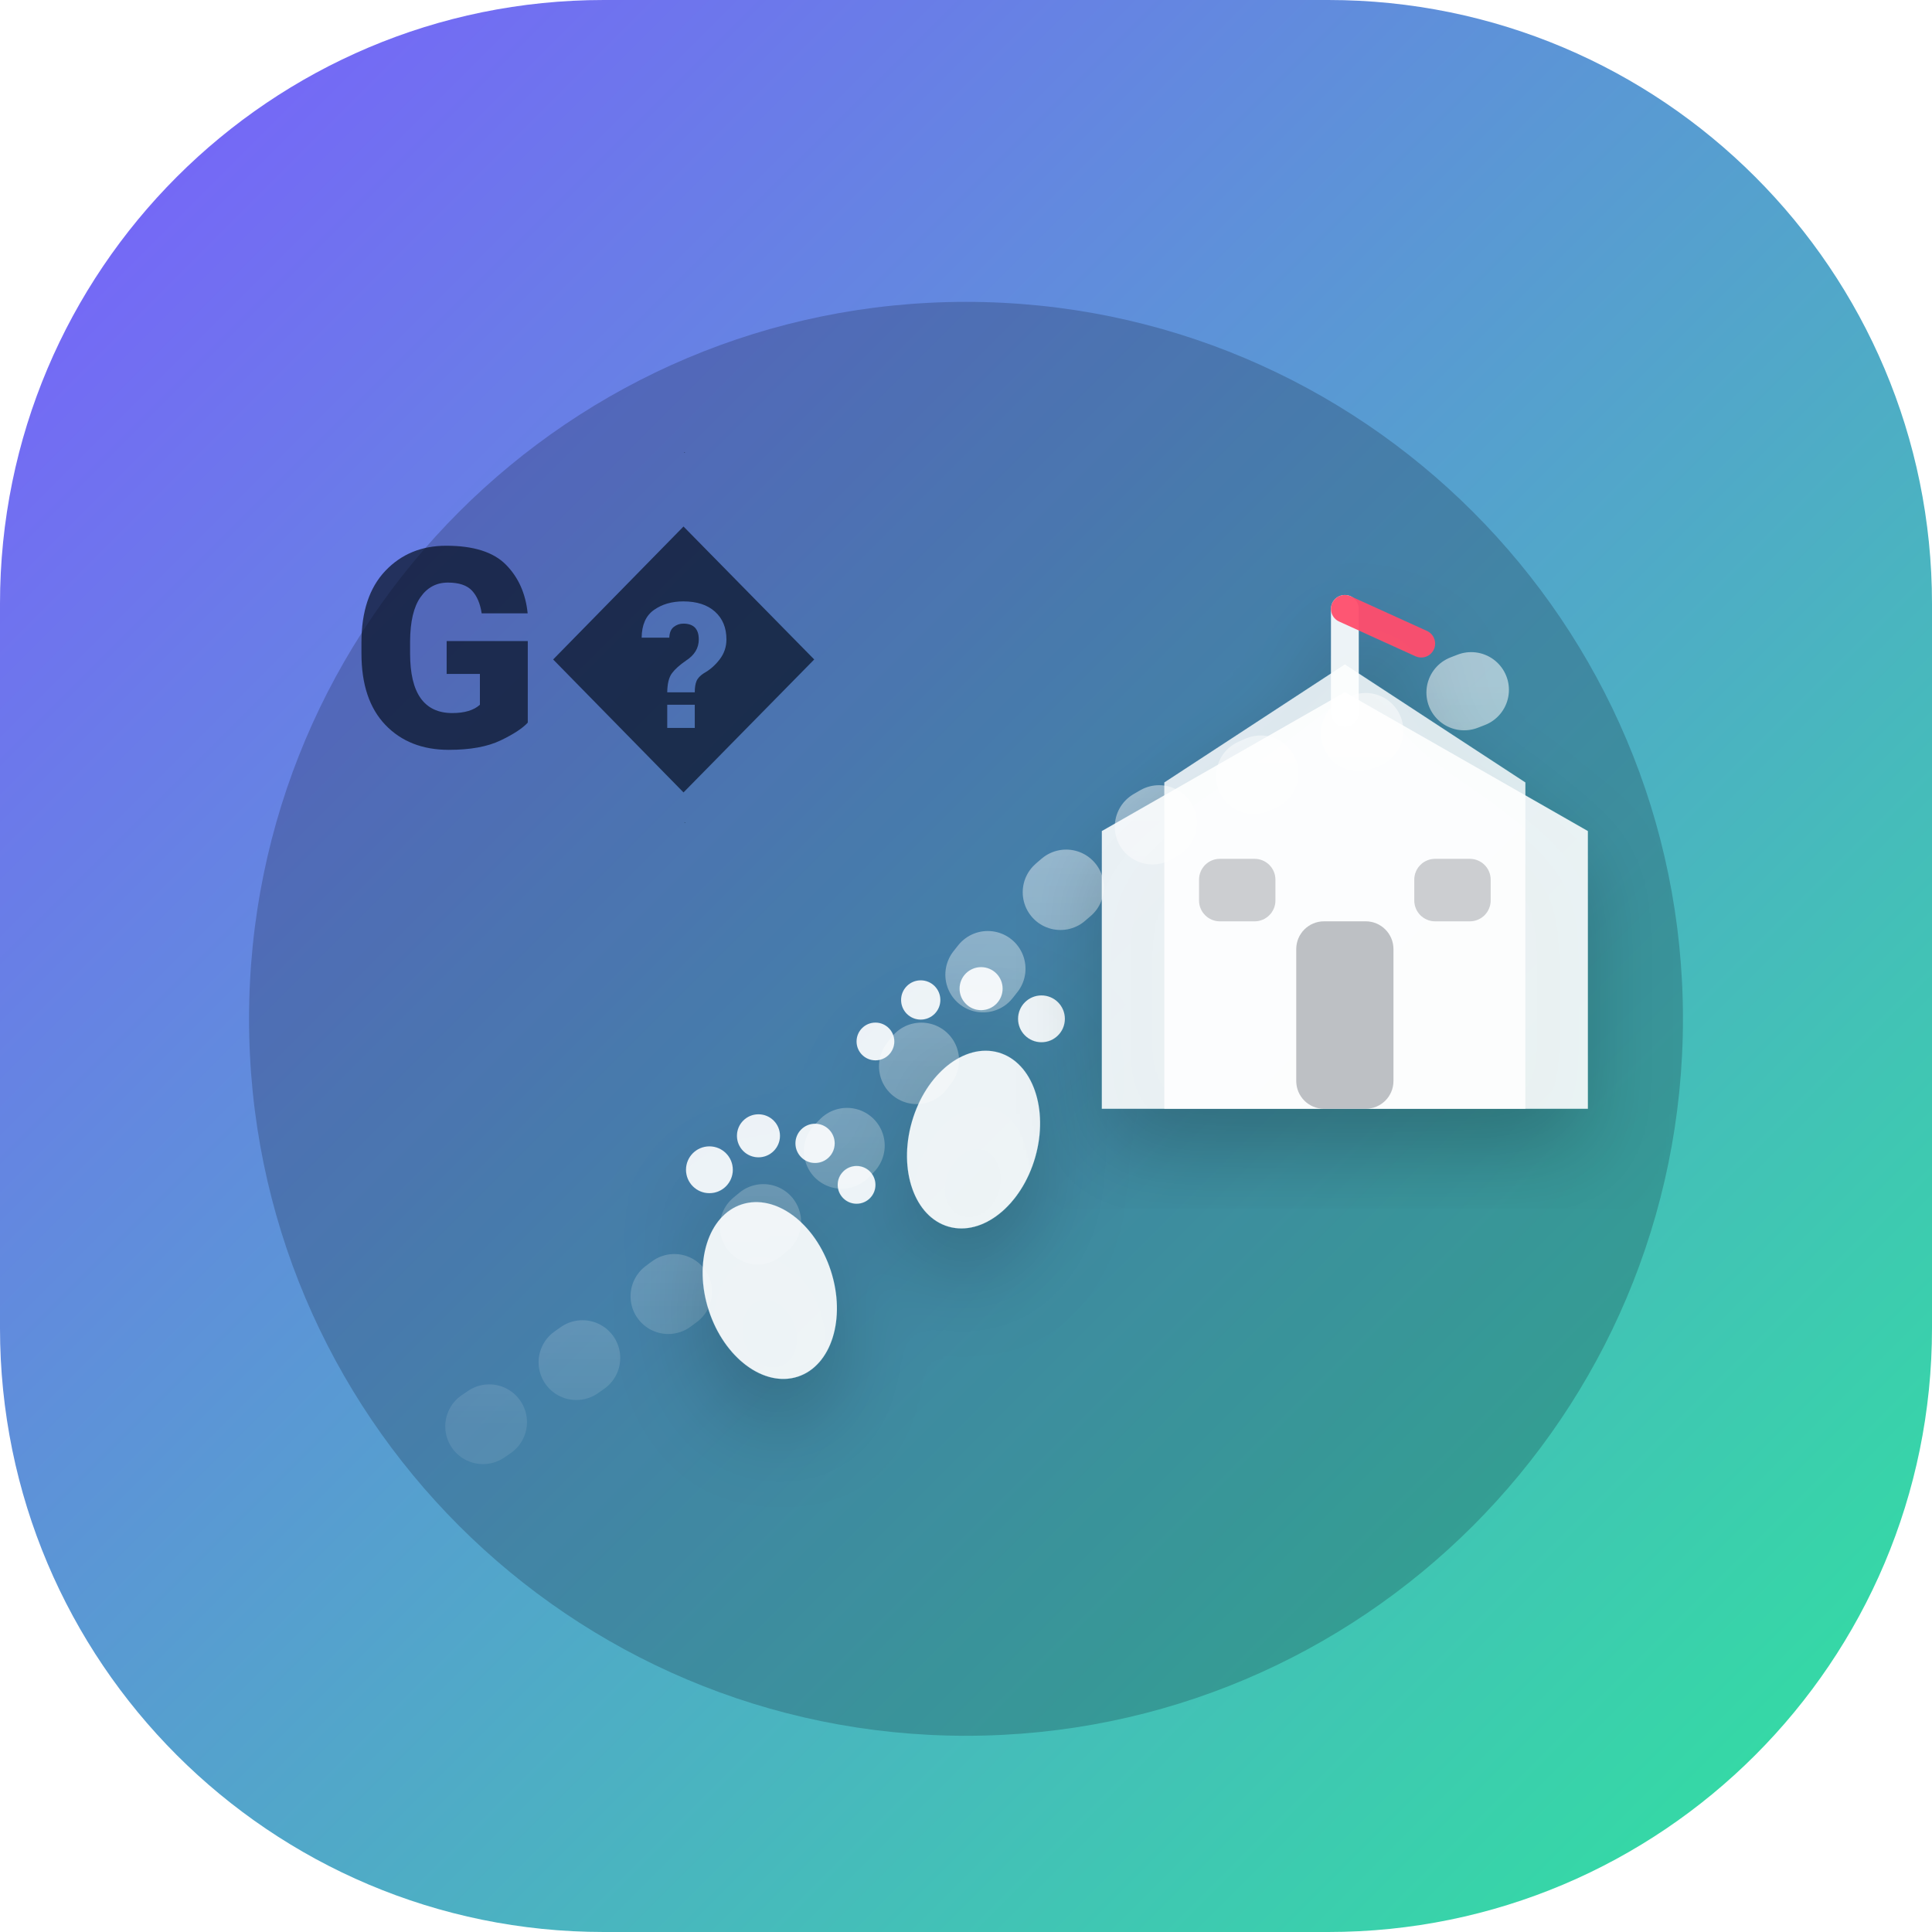
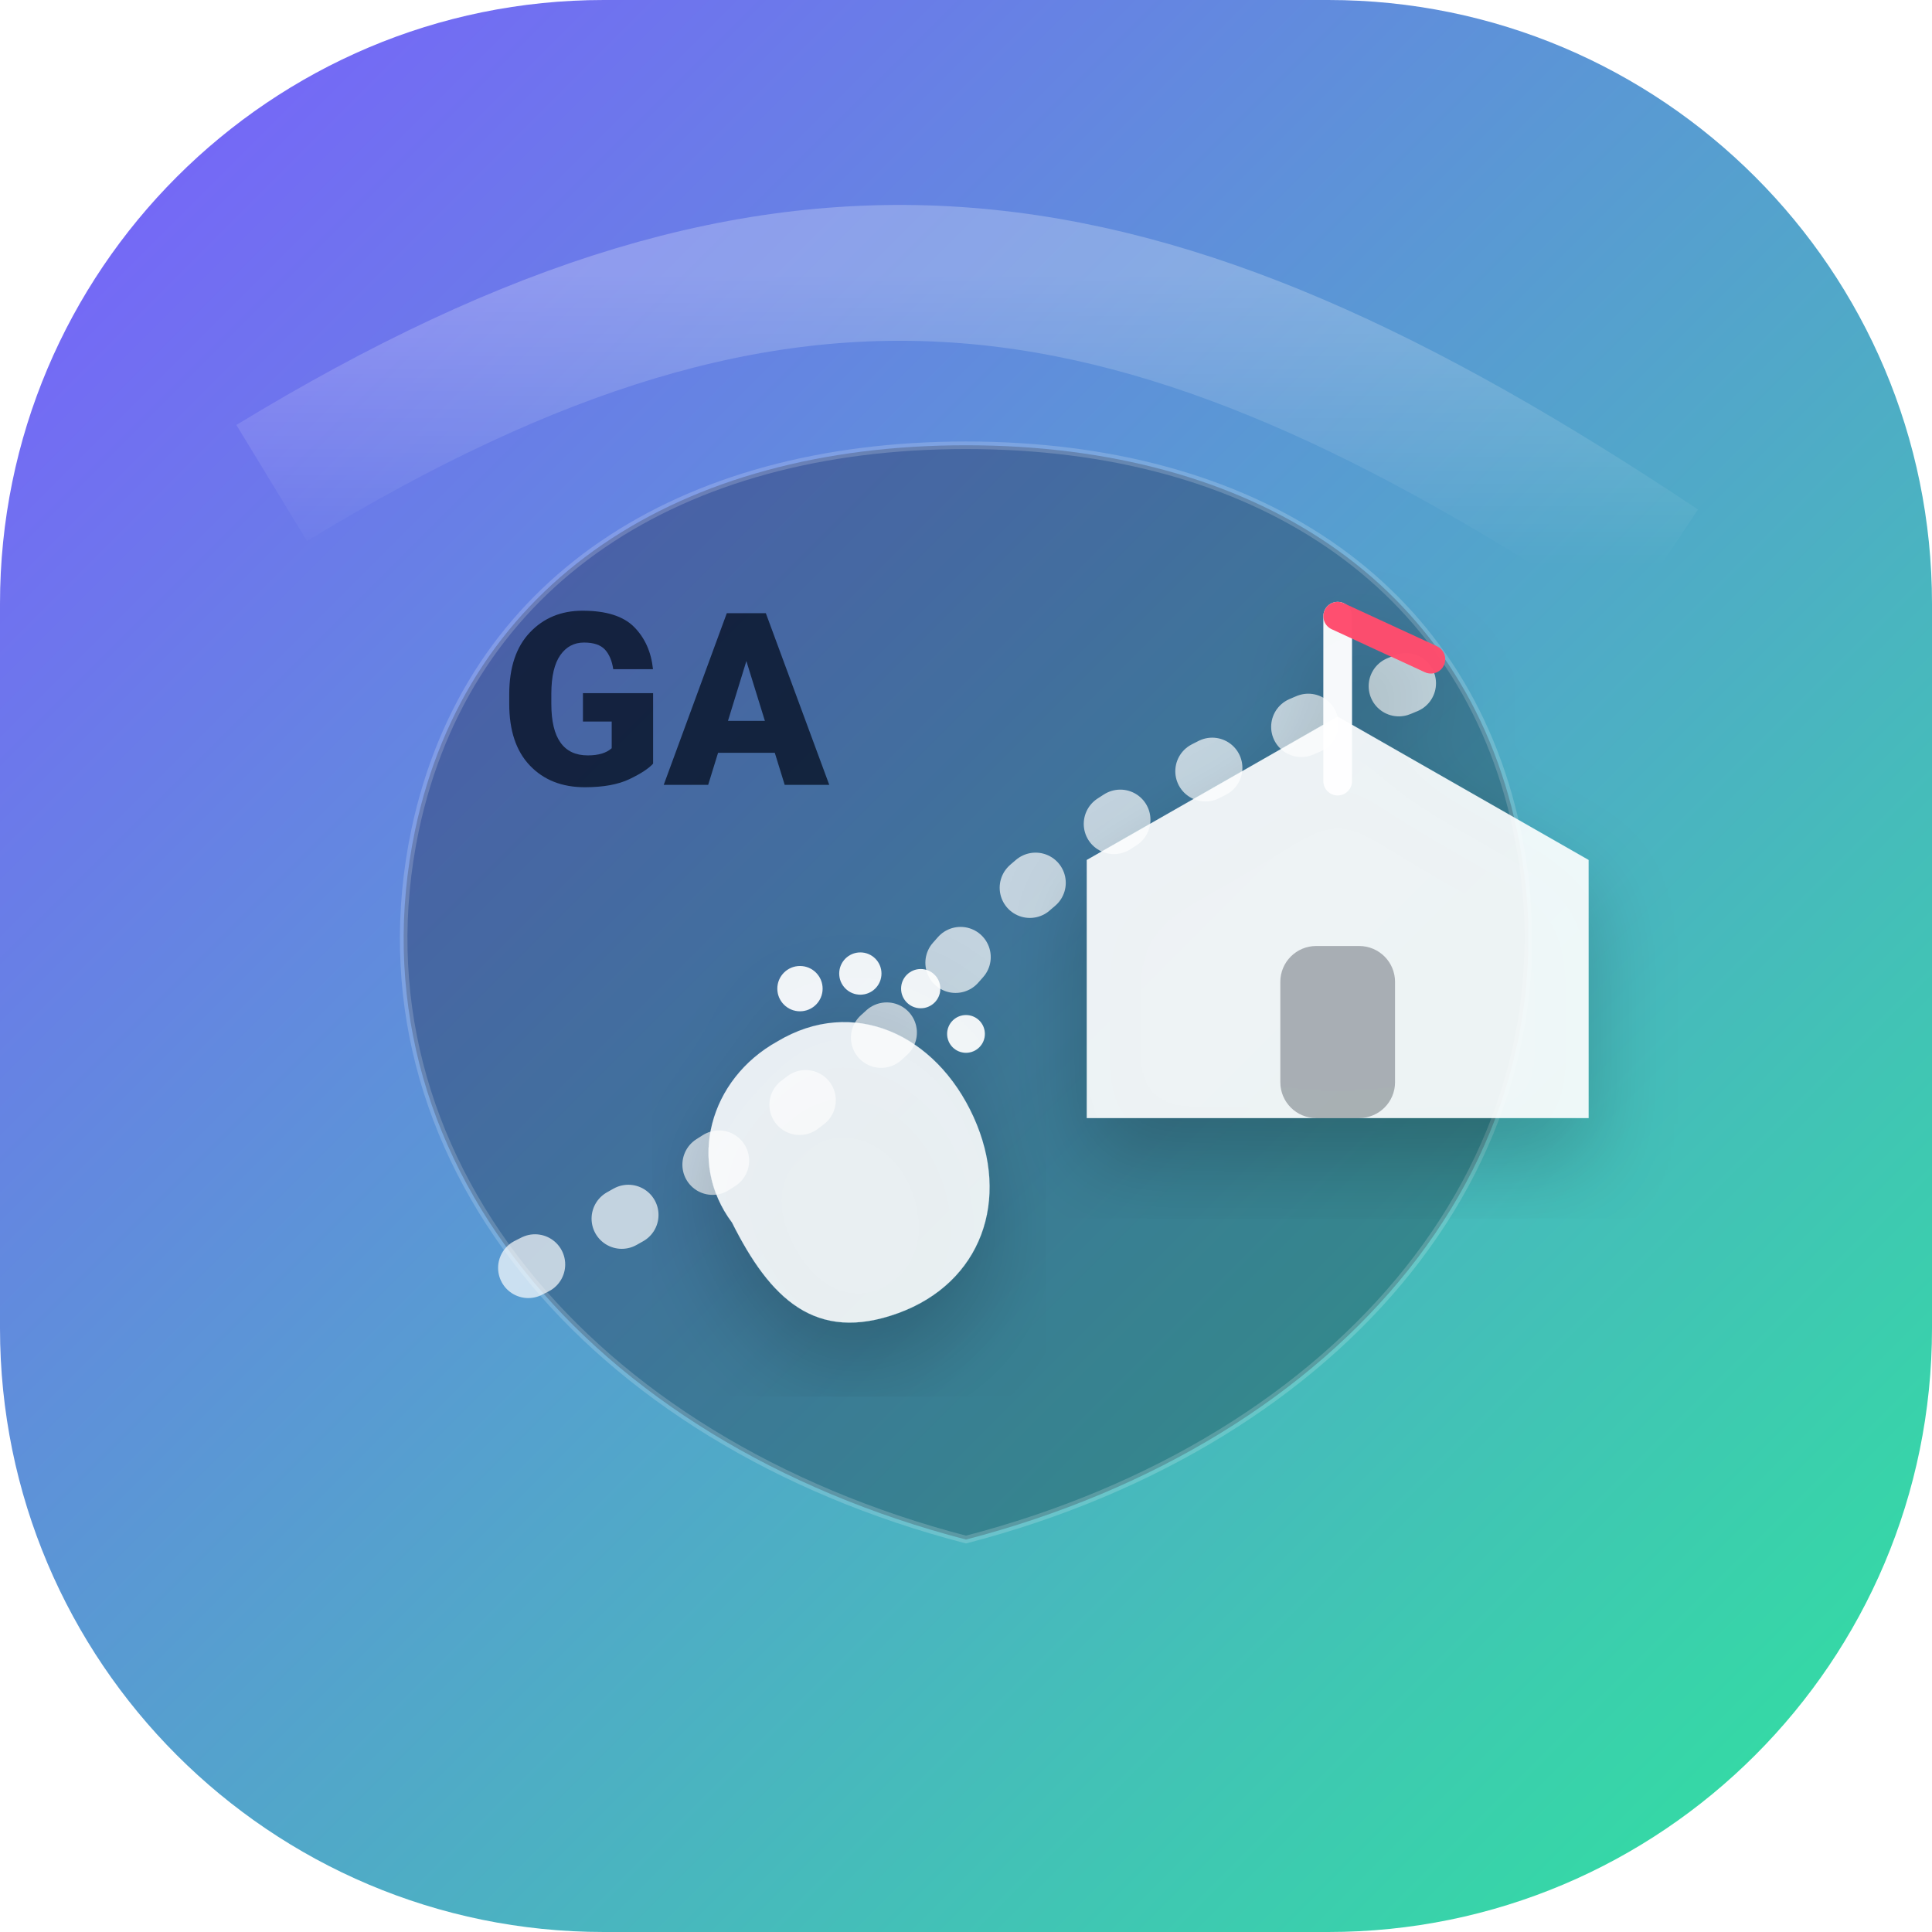
<svg xmlns="http://www.w3.org/2000/svg" viewBox="0 0 512 512">
  <defs>
    <linearGradient id="bg" x1="0" x2="1" y1="0" y2="1">
      <stop offset="0" stop-color="#7c5cff" />
      <stop offset="1" stop-color="#2ee59d" />
    </linearGradient>
-     <linearGradient id="path" x1="0" x2="0" y1="0" y2="1">
-       <stop offset="0" stop-color="rgba(255,255,255,0.60)" />
-       <stop offset="1" stop-color="rgba(255,255,255,0.10)" />
+     <linearGradient id="shine" x1="0" x2="0" y1="0" y2="1">
+       <stop offset="0" stop-color="rgba(255,255,255,0.26)" />
+       <stop offset="1" stop-color="rgba(255,255,255,0.00)" />
    </linearGradient>
    <filter id="soft" x="-20%" y="-20%" width="140%" height="140%">
      <feDropShadow dx="0" dy="12" stdDeviation="12" flood-color="#000" flood-opacity=".22" />
    </filter>
  </defs>
  <rect width="512" height="512" rx="160" fill="url(#bg)" />
-   <circle cx="256" cy="270" r="190" fill="rgba(11,16,32,0.22)" />
-   <path d="M128 378 C 196 332, 228 306, 252 270 C 286 220, 320 210, 392 182" fill="none" stroke="url(#path)" stroke-width="20" stroke-linecap="round" stroke-dasharray="2 28" opacity="0.9" />
-   <g fill="rgba(255,255,255,0.90)" filter="url(#soft)" transform="translate(0 6)">
-     <ellipse cx="204" cy="336" rx="17" ry="24" transform="rotate(-18 204 336)" />
-     <circle cx="188" cy="304" r="6.2" />
-     <circle cx="201" cy="295" r="5.7" />
-     <circle cx="216" cy="297" r="5.2" />
-     <circle cx="227" cy="308" r="5.0" />
-     <ellipse cx="258" cy="296" rx="17" ry="24" transform="rotate(16 258 296)" />
-     <circle cx="276" cy="264" r="6.2" />
-     <circle cx="260" cy="256" r="5.7" />
-     <circle cx="244" cy="259" r="5.2" />
-     <circle cx="232" cy="270" r="5.0" />
+   <path d="M72 128 C 210 44, 302 58, 440 150" fill="none" stroke="url(#shine)" stroke-width="36" opacity="0.95" />
+   <path d="M256 118        C 332 118, 388 154, 402 220        C 420 306, 356 382, 256 408        C 156 382, 92 306, 110 220        C 124 154, 180 118, 256 118 Z" fill="rgba(11,16,32,0.30)" stroke="rgba(255,255,255,0.18)" stroke-width="2" />
+   <path d="M140 336 C 196 308, 230 282, 256 252 C 292 212, 332 198, 380 178" fill="none" stroke="rgba(255,255,255,0.72)" stroke-width="16" stroke-linecap="round" stroke-dasharray="2 26" opacity="0.95" />
+   <g filter="url(#soft)" fill="rgba(255,255,255,0.92)" transform="translate(2 4)">
+     <path d="M192 320          C 180 304, 186 282, 204 272          C 224 260, 246 270, 256 292          C 266 314, 258 336, 236 344          C 214 352, 202 340, 192 320 Z" opacity="0.95" />
+     <circle cx="210" cy="258" r="6" />
+     <circle cx="226" cy="254" r="5.6" />
+     <circle cx="242" cy="258" r="5.2" />
+     <circle cx="254" cy="270" r="5.0" />
  </g>
-   <g transform="translate(292 154) scale(0.92)" filter="url(#soft)">
-     <path d="M0 72 L70 32 L140 72 L140 152 L0 152 Z" fill="rgba(255,255,255,0.88)" />
-     <path d="M70 24 L18 58 L18 152 L122 152 L122 58 Z" fill="rgba(255,255,255,0.82)" />
-     <rect x="56" y="98" width="28" height="54" rx="8" fill="rgba(11,16,32,0.26)" />
-     <rect x="28" y="80" width="22" height="18" rx="6" fill="rgba(11,16,32,0.20)" />
-     <rect x="90" y="80" width="22" height="18" rx="6" fill="rgba(11,16,32,0.20)" />
-     <path d="M70 8 L70 38" stroke="rgba(255,255,255,0.90)" stroke-width="8" stroke-linecap="round" />
-     <path d="M70 8 L92 18" stroke="rgba(255,77,109,0.95)" stroke-width="8" stroke-linecap="round" />
+   <g transform="translate(288 150) scale(0.95)" filter="url(#soft)">
+     <path d="M0 82 L70 42 L140 82 L140 154 L0 154 Z" fill="rgba(255,255,255,0.90)" />
+     <rect x="54" y="106" width="32" height="48" rx="10" fill="rgba(11,16,32,0.30)" />
+     <path d="M70 14 L70 60" stroke="rgba(255,255,255,0.95)" stroke-width="8" stroke-linecap="round" />
+     <path d="M70 14 L96 26" stroke="rgba(255,77,109,0.98)" stroke-width="8" stroke-linecap="round" />
  </g>
-   <text x="156" y="198" text-anchor="middle" font-family="system-ui, Segoe UI, Roboto, Arial" font-size="74" font-weight="900" fill="rgba(6,16,35,0.70)">
-     G�
+   <text x="176" y="208" text-anchor="middle" font-family="system-ui, Segoe UI, Roboto, Arial" font-size="64" font-weight="900" fill="rgba(6,16,35,0.78)">
+     GA
  </text>
</svg>
